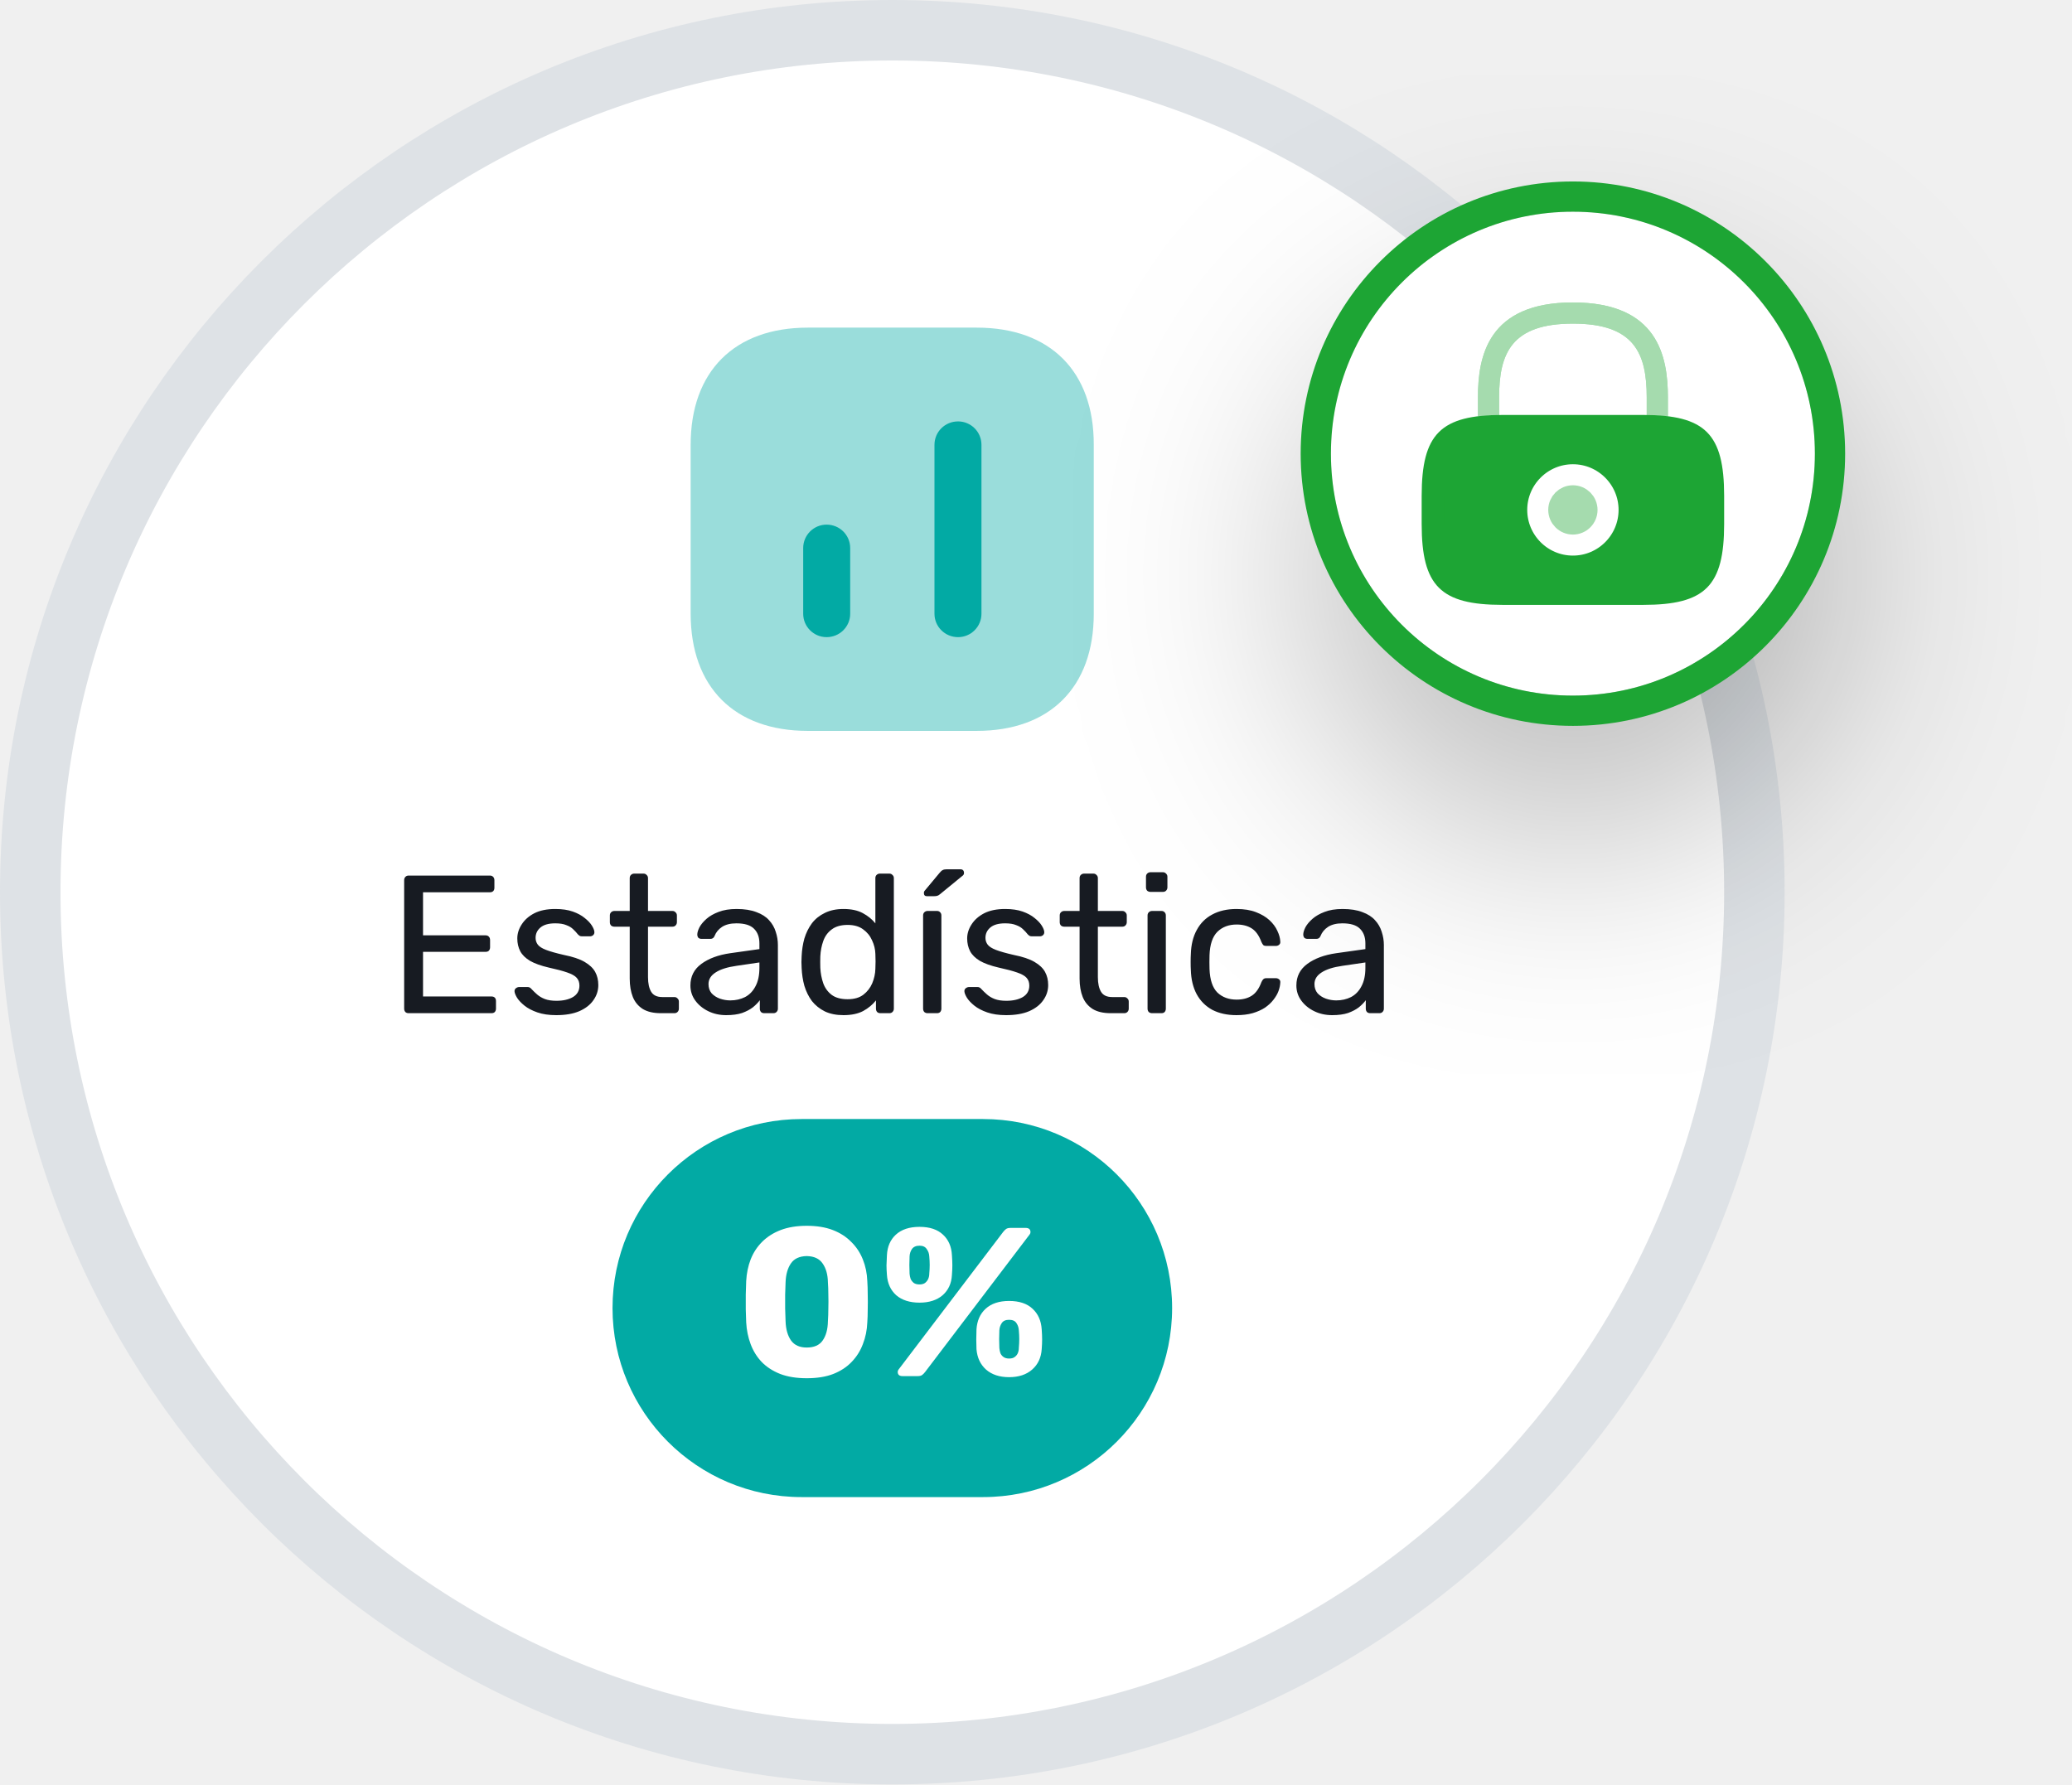
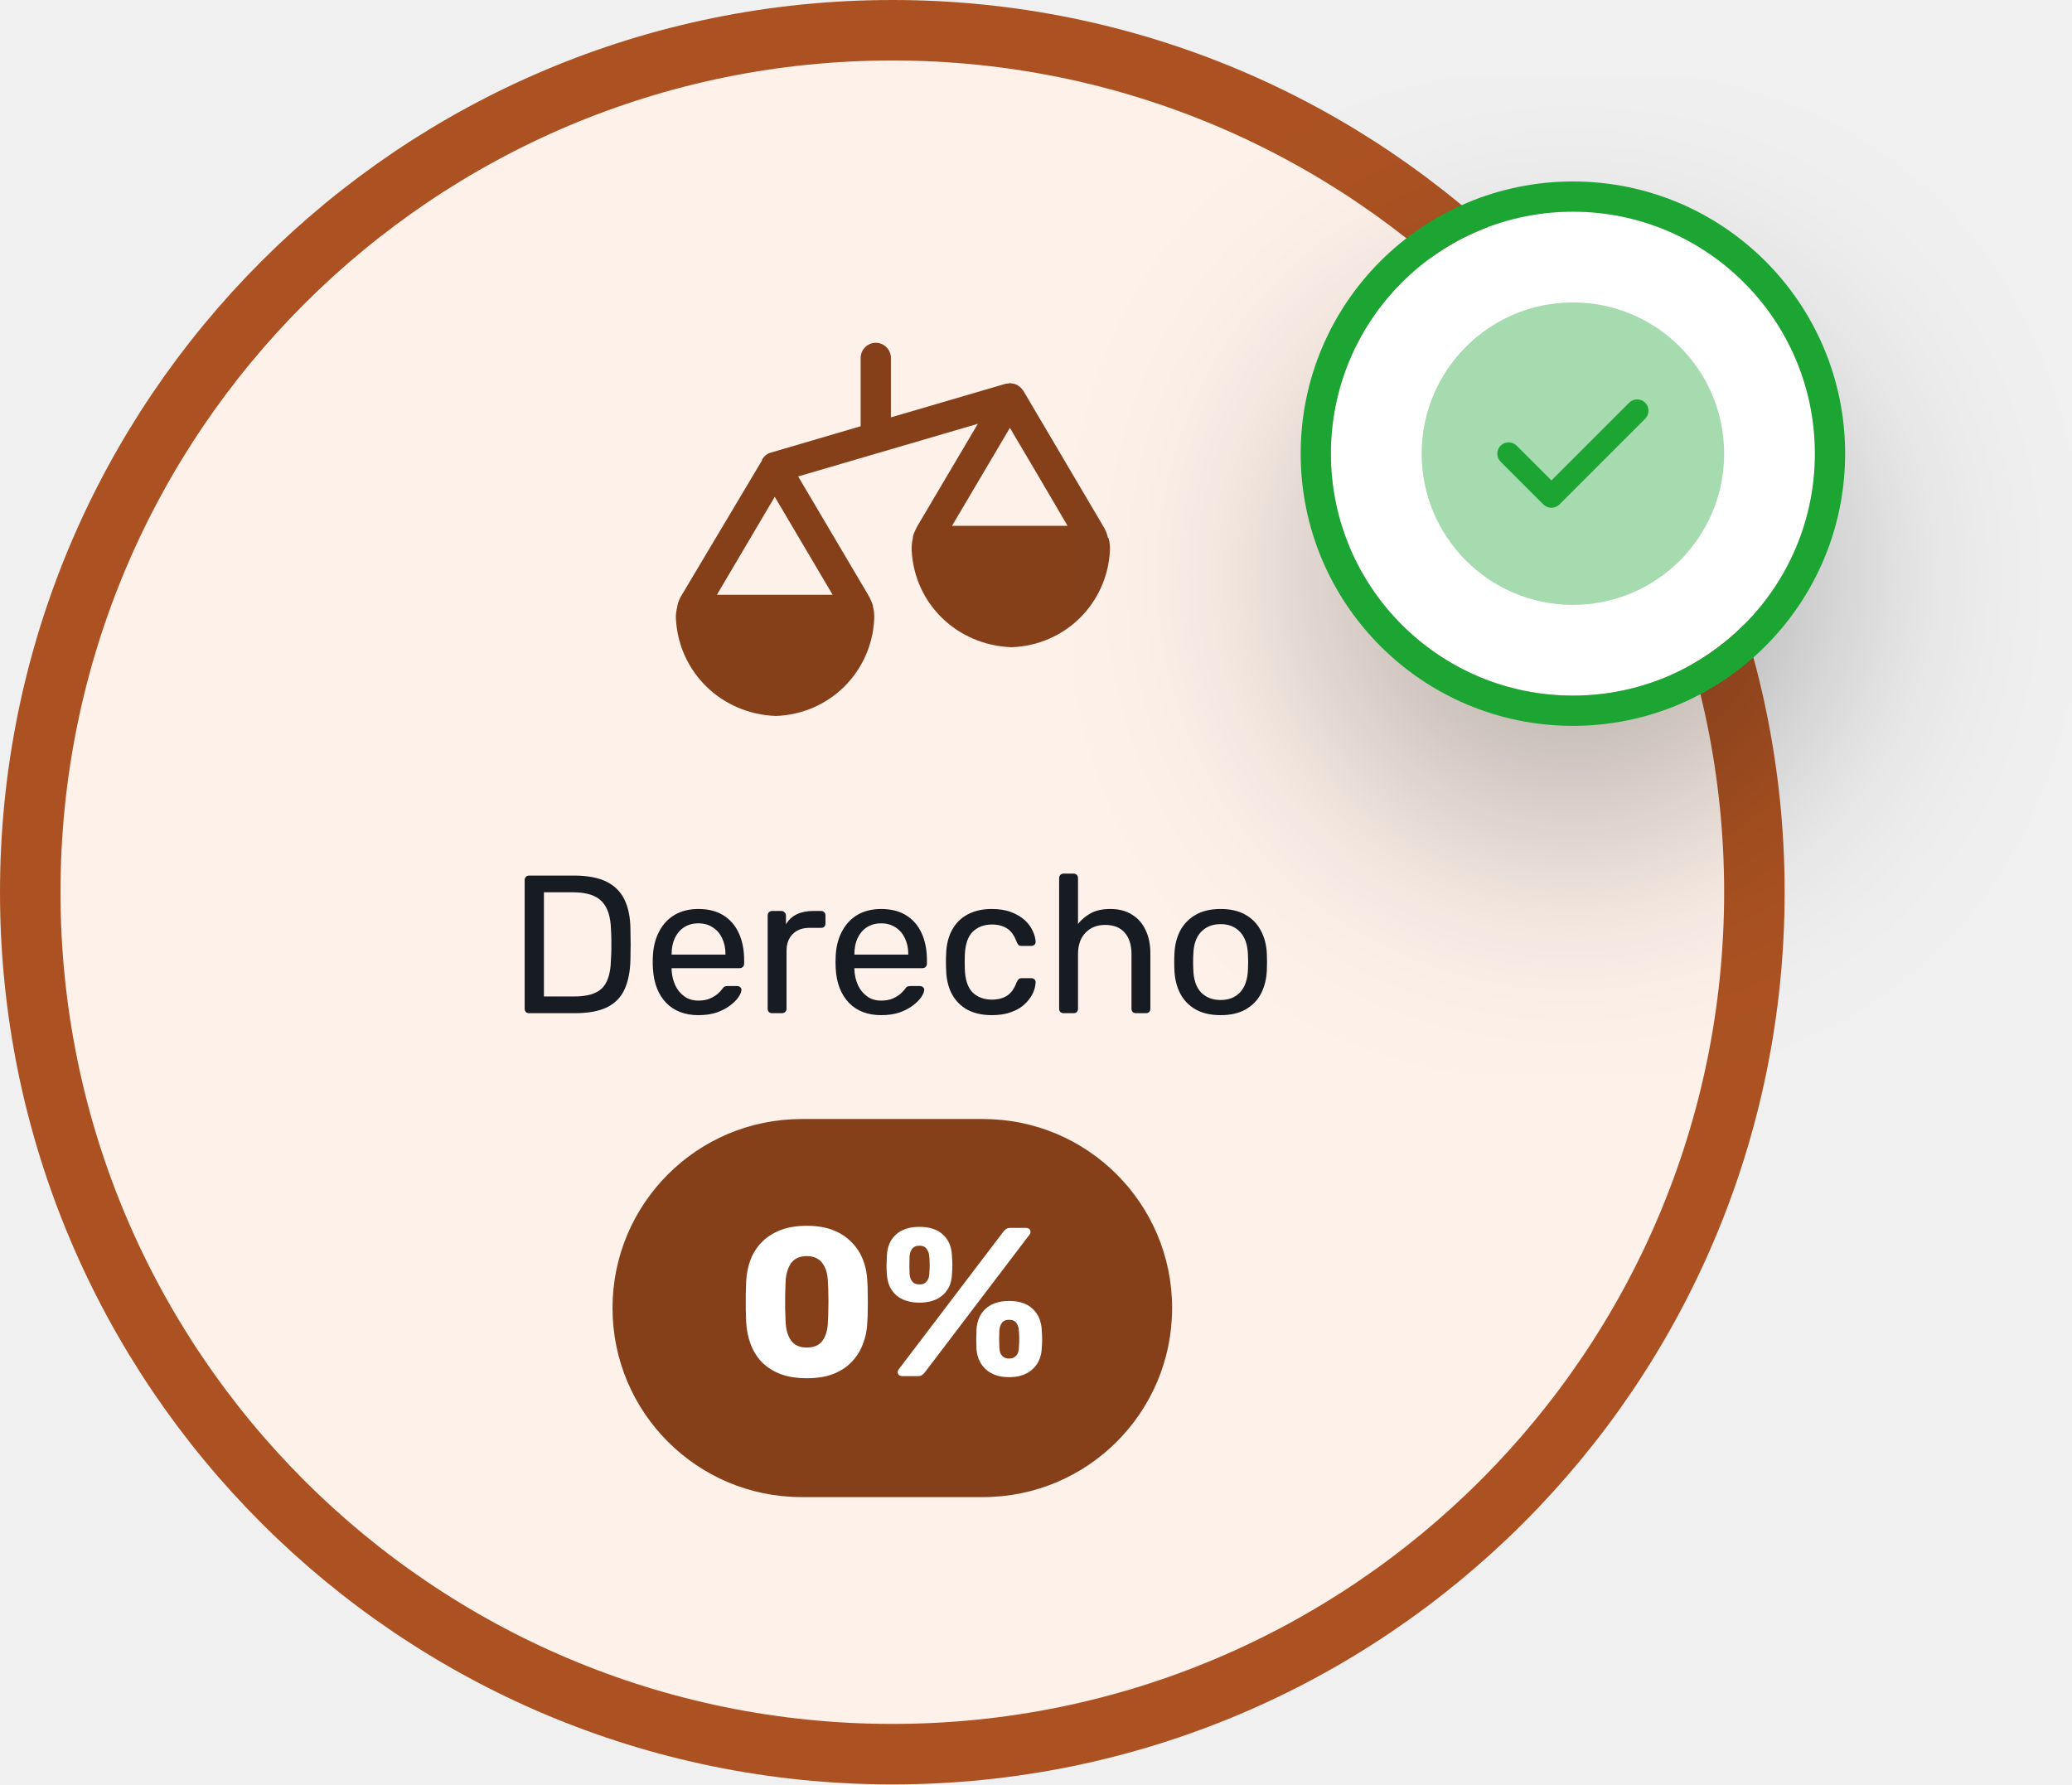
<svg xmlns="http://www.w3.org/2000/svg" width="137" height="118" viewBox="0 0 137 118" fill="none">
-   <rect x="2" y="2" width="114" height="114" rx="57" fill="white" />
-   <rect x="2" y="2" width="114" height="114" rx="57" stroke="#DEE2E6" stroke-width="4" />
-   <path opacity="0.4" d="M64.586 21.666H53.413C48.559 21.666 45.666 24.56 45.666 29.413V40.573C45.666 45.44 48.559 48.333 53.413 48.333H64.573C69.426 48.333 72.319 45.44 72.319 40.587V29.413C72.333 24.56 69.439 21.666 64.586 21.666Z" fill="#02AAA4" />
-   <path d="M64.894 29.413V40.587C64.894 41.44 64.2 42.133 63.347 42.133C62.48 42.133 61.787 41.44 61.787 40.587V29.413C61.787 28.56 62.48 27.867 63.347 27.867C64.2 27.867 64.894 28.56 64.894 29.413Z" fill="#02AAA4" />
-   <path d="M56.214 36.24V40.587C56.214 41.44 55.521 42.133 54.654 42.133C53.801 42.133 53.107 41.44 53.107 40.587V36.24C53.107 35.387 53.801 34.693 54.654 34.693C55.521 34.693 56.214 35.387 56.214 36.24Z" fill="#02AAA4" />
-   <path d="M27.022 67C26.927 67 26.853 66.974 26.801 66.922C26.749 66.861 26.723 66.788 26.723 66.701V58.212C26.723 58.117 26.749 58.043 26.801 57.991C26.853 57.93 26.927 57.9 27.022 57.9H32.391C32.487 57.9 32.56 57.93 32.612 57.991C32.664 58.043 32.69 58.117 32.69 58.212V58.706C32.69 58.801 32.664 58.875 32.612 58.927C32.56 58.979 32.487 59.005 32.391 59.005H27.971V61.852H32.105C32.201 61.852 32.274 61.882 32.326 61.943C32.378 61.995 32.404 62.069 32.404 62.164V62.645C32.404 62.732 32.378 62.805 32.326 62.866C32.274 62.918 32.201 62.944 32.105 62.944H27.971V65.895H32.495C32.591 65.895 32.664 65.921 32.716 65.973C32.768 66.025 32.794 66.099 32.794 66.194V66.701C32.794 66.788 32.768 66.861 32.716 66.922C32.664 66.974 32.591 67 32.495 67H27.022ZM36.778 67.13C36.293 67.13 35.877 67.069 35.53 66.948C35.183 66.827 34.902 66.679 34.685 66.506C34.468 66.333 34.304 66.159 34.191 65.986C34.087 65.813 34.031 65.674 34.022 65.57C34.013 65.475 34.044 65.401 34.113 65.349C34.182 65.297 34.252 65.271 34.321 65.271H34.893C34.945 65.271 34.984 65.28 35.01 65.297C35.045 65.306 35.088 65.34 35.14 65.401C35.253 65.522 35.378 65.644 35.517 65.765C35.656 65.886 35.825 65.986 36.024 66.064C36.232 66.142 36.488 66.181 36.791 66.181C37.233 66.181 37.597 66.099 37.883 65.934C38.169 65.761 38.312 65.509 38.312 65.18C38.312 64.963 38.251 64.79 38.13 64.66C38.017 64.53 37.809 64.413 37.506 64.309C37.211 64.205 36.804 64.097 36.284 63.984C35.764 63.863 35.352 63.715 35.049 63.542C34.746 63.36 34.529 63.148 34.399 62.905C34.269 62.654 34.204 62.372 34.204 62.06C34.204 61.739 34.299 61.432 34.49 61.137C34.681 60.834 34.958 60.587 35.322 60.396C35.695 60.205 36.158 60.11 36.713 60.11C37.164 60.11 37.549 60.166 37.87 60.279C38.191 60.392 38.455 60.535 38.663 60.708C38.871 60.873 39.027 61.037 39.131 61.202C39.235 61.367 39.291 61.505 39.3 61.618C39.309 61.705 39.283 61.778 39.222 61.839C39.161 61.891 39.092 61.917 39.014 61.917H38.468C38.407 61.917 38.355 61.904 38.312 61.878C38.277 61.852 38.243 61.822 38.208 61.787C38.121 61.674 38.017 61.562 37.896 61.449C37.783 61.336 37.632 61.245 37.441 61.176C37.259 61.098 37.016 61.059 36.713 61.059C36.28 61.059 35.955 61.15 35.738 61.332C35.521 61.514 35.413 61.744 35.413 62.021C35.413 62.186 35.461 62.333 35.556 62.463C35.651 62.593 35.833 62.71 36.102 62.814C36.371 62.918 36.769 63.031 37.298 63.152C37.87 63.265 38.321 63.416 38.65 63.607C38.979 63.798 39.213 64.019 39.352 64.27C39.491 64.521 39.56 64.812 39.56 65.141C39.56 65.505 39.452 65.839 39.235 66.142C39.027 66.445 38.715 66.688 38.299 66.87C37.892 67.043 37.385 67.13 36.778 67.13ZM43.691 67C43.206 67 42.812 66.909 42.508 66.727C42.205 66.536 41.984 66.272 41.845 65.934C41.707 65.587 41.637 65.18 41.637 64.712V61.28H40.623C40.537 61.28 40.463 61.254 40.402 61.202C40.35 61.141 40.324 61.068 40.324 60.981V60.539C40.324 60.452 40.35 60.383 40.402 60.331C40.463 60.27 40.537 60.24 40.623 60.24H41.637V58.069C41.637 57.982 41.663 57.913 41.715 57.861C41.776 57.8 41.85 57.77 41.936 57.77H42.547C42.634 57.77 42.703 57.8 42.755 57.861C42.816 57.913 42.846 57.982 42.846 58.069V60.24H44.458C44.545 60.24 44.614 60.27 44.666 60.331C44.727 60.383 44.757 60.452 44.757 60.539V60.981C44.757 61.068 44.727 61.141 44.666 61.202C44.614 61.254 44.545 61.28 44.458 61.28H42.846V64.621C42.846 65.028 42.916 65.349 43.054 65.583C43.193 65.817 43.44 65.934 43.795 65.934H44.588C44.675 65.934 44.744 65.964 44.796 66.025C44.857 66.077 44.887 66.146 44.887 66.233V66.701C44.887 66.788 44.857 66.861 44.796 66.922C44.744 66.974 44.675 67 44.588 67H43.691ZM48.016 67.13C47.582 67.13 47.188 67.043 46.833 66.87C46.477 66.697 46.191 66.463 45.974 66.168C45.758 65.873 45.65 65.54 45.65 65.167C45.65 64.569 45.892 64.092 46.377 63.737C46.863 63.382 47.495 63.148 48.276 63.035L50.212 62.762V62.385C50.212 61.969 50.091 61.644 49.849 61.41C49.614 61.176 49.229 61.059 48.691 61.059C48.301 61.059 47.985 61.137 47.742 61.293C47.508 61.449 47.344 61.648 47.248 61.891C47.197 62.021 47.105 62.086 46.975 62.086H46.391C46.295 62.086 46.221 62.06 46.169 62.008C46.126 61.947 46.105 61.878 46.105 61.8C46.105 61.67 46.152 61.51 46.248 61.319C46.352 61.128 46.508 60.942 46.715 60.76C46.923 60.578 47.188 60.426 47.508 60.305C47.838 60.175 48.236 60.11 48.705 60.11C49.224 60.11 49.662 60.179 50.017 60.318C50.373 60.448 50.65 60.626 50.849 60.851C51.057 61.076 51.205 61.332 51.291 61.618C51.387 61.904 51.434 62.194 51.434 62.489V66.701C51.434 66.788 51.404 66.861 51.343 66.922C51.291 66.974 51.222 67 51.136 67H50.538C50.442 67 50.368 66.974 50.316 66.922C50.264 66.861 50.239 66.788 50.239 66.701V66.142C50.126 66.298 49.974 66.454 49.783 66.61C49.593 66.757 49.355 66.883 49.069 66.987C48.782 67.082 48.431 67.13 48.016 67.13ZM48.288 66.155C48.644 66.155 48.969 66.081 49.264 65.934C49.558 65.778 49.788 65.54 49.953 65.219C50.126 64.898 50.212 64.495 50.212 64.01V63.646L48.705 63.867C48.089 63.954 47.626 64.101 47.313 64.309C47.002 64.508 46.846 64.764 46.846 65.076C46.846 65.319 46.915 65.522 47.053 65.687C47.201 65.843 47.383 65.96 47.599 66.038C47.825 66.116 48.054 66.155 48.288 66.155ZM55.773 67.13C55.297 67.13 54.885 67.048 54.538 66.883C54.192 66.71 53.906 66.48 53.68 66.194C53.464 65.899 53.299 65.566 53.186 65.193C53.082 64.82 53.022 64.426 53.004 64.01C52.996 63.871 52.991 63.741 52.991 63.62C52.991 63.499 52.996 63.369 53.004 63.23C53.022 62.823 53.082 62.433 53.186 62.06C53.299 61.687 53.464 61.354 53.68 61.059C53.906 60.764 54.192 60.535 54.538 60.37C54.885 60.197 55.297 60.11 55.773 60.11C56.285 60.11 56.709 60.201 57.047 60.383C57.385 60.565 57.663 60.79 57.879 61.059V58.069C57.879 57.982 57.905 57.913 57.957 57.861C58.018 57.8 58.092 57.77 58.178 57.77H58.802C58.889 57.77 58.958 57.8 59.01 57.861C59.071 57.913 59.101 57.982 59.101 58.069V66.701C59.101 66.788 59.071 66.861 59.01 66.922C58.958 66.974 58.889 67 58.802 67H58.217C58.122 67 58.048 66.974 57.996 66.922C57.944 66.861 57.918 66.788 57.918 66.701V66.155C57.702 66.432 57.42 66.666 57.073 66.857C56.727 67.039 56.293 67.13 55.773 67.13ZM56.046 66.077C56.48 66.077 56.826 65.977 57.086 65.778C57.346 65.579 57.541 65.327 57.671 65.024C57.801 64.712 57.871 64.396 57.879 64.075C57.888 63.936 57.892 63.772 57.892 63.581C57.892 63.382 57.888 63.213 57.879 63.074C57.871 62.771 57.797 62.472 57.658 62.177C57.528 61.882 57.329 61.64 57.06 61.449C56.8 61.258 56.462 61.163 56.046 61.163C55.604 61.163 55.253 61.263 54.993 61.462C54.733 61.653 54.547 61.908 54.434 62.229C54.322 62.541 54.257 62.879 54.239 63.243C54.231 63.494 54.231 63.746 54.239 63.997C54.257 64.361 54.322 64.703 54.434 65.024C54.547 65.336 54.733 65.592 54.993 65.791C55.253 65.982 55.604 66.077 56.046 66.077ZM61.334 67C61.247 67 61.173 66.974 61.113 66.922C61.061 66.861 61.035 66.788 61.035 66.701V60.539C61.035 60.452 61.061 60.383 61.113 60.331C61.173 60.27 61.247 60.24 61.334 60.24H61.958C62.044 60.24 62.114 60.27 62.166 60.331C62.218 60.383 62.244 60.452 62.244 60.539V66.701C62.244 66.788 62.218 66.861 62.166 66.922C62.114 66.974 62.044 67 61.958 67H61.334ZM61.295 59.265C61.156 59.265 61.087 59.196 61.087 59.057C61.087 58.988 61.108 58.931 61.152 58.888L62.127 57.718C62.205 57.623 62.274 57.562 62.335 57.536C62.395 57.501 62.486 57.484 62.608 57.484H63.492C63.656 57.484 63.739 57.566 63.739 57.731C63.739 57.792 63.717 57.844 63.674 57.887L62.166 59.122C62.096 59.183 62.031 59.222 61.971 59.239C61.91 59.256 61.832 59.265 61.737 59.265H61.295ZM66.523 67.13C66.038 67.13 65.622 67.069 65.275 66.948C64.928 66.827 64.647 66.679 64.43 66.506C64.213 66.333 64.049 66.159 63.936 65.986C63.832 65.813 63.776 65.674 63.767 65.57C63.758 65.475 63.789 65.401 63.858 65.349C63.928 65.297 63.997 65.271 64.066 65.271H64.638C64.69 65.271 64.729 65.28 64.755 65.297C64.79 65.306 64.833 65.34 64.885 65.401C64.998 65.522 65.124 65.644 65.262 65.765C65.401 65.886 65.57 65.986 65.769 66.064C65.977 66.142 66.233 66.181 66.536 66.181C66.978 66.181 67.342 66.099 67.628 65.934C67.914 65.761 68.057 65.509 68.057 65.18C68.057 64.963 67.996 64.79 67.875 64.66C67.763 64.53 67.555 64.413 67.251 64.309C66.957 64.205 66.549 64.097 66.029 63.984C65.509 63.863 65.097 63.715 64.794 63.542C64.491 63.36 64.274 63.148 64.144 62.905C64.014 62.654 63.949 62.372 63.949 62.06C63.949 61.739 64.044 61.432 64.235 61.137C64.426 60.834 64.703 60.587 65.067 60.396C65.44 60.205 65.903 60.11 66.458 60.11C66.909 60.11 67.294 60.166 67.615 60.279C67.936 60.392 68.2 60.535 68.408 60.708C68.616 60.873 68.772 61.037 68.876 61.202C68.98 61.367 69.037 61.505 69.045 61.618C69.054 61.705 69.028 61.778 68.967 61.839C68.906 61.891 68.837 61.917 68.759 61.917H68.213C68.153 61.917 68.1 61.904 68.057 61.878C68.022 61.852 67.988 61.822 67.953 61.787C67.867 61.674 67.763 61.562 67.641 61.449C67.528 61.336 67.377 61.245 67.186 61.176C67.004 61.098 66.761 61.059 66.458 61.059C66.025 61.059 65.7 61.15 65.483 61.332C65.266 61.514 65.158 61.744 65.158 62.021C65.158 62.186 65.206 62.333 65.301 62.463C65.397 62.593 65.579 62.71 65.847 62.814C66.116 62.918 66.514 63.031 67.043 63.152C67.615 63.265 68.066 63.416 68.395 63.607C68.725 63.798 68.959 64.019 69.097 64.27C69.236 64.521 69.305 64.812 69.305 65.141C69.305 65.505 69.197 65.839 68.98 66.142C68.772 66.445 68.46 66.688 68.044 66.87C67.637 67.043 67.13 67.13 66.523 67.13ZM73.436 67C72.951 67 72.557 66.909 72.253 66.727C71.95 66.536 71.729 66.272 71.59 65.934C71.452 65.587 71.382 65.18 71.382 64.712V61.28H70.368C70.282 61.28 70.208 61.254 70.147 61.202C70.095 61.141 70.069 61.068 70.069 60.981V60.539C70.069 60.452 70.095 60.383 70.147 60.331C70.208 60.27 70.282 60.24 70.368 60.24H71.382V58.069C71.382 57.982 71.408 57.913 71.46 57.861C71.521 57.8 71.595 57.77 71.681 57.77H72.292C72.379 57.77 72.448 57.8 72.5 57.861C72.561 57.913 72.591 57.982 72.591 58.069V60.24H74.203C74.29 60.24 74.359 60.27 74.411 60.331C74.472 60.383 74.502 60.452 74.502 60.539V60.981C74.502 61.068 74.472 61.141 74.411 61.202C74.359 61.254 74.29 61.28 74.203 61.28H72.591V64.621C72.591 65.028 72.661 65.349 72.799 65.583C72.938 65.817 73.185 65.934 73.54 65.934H74.333C74.42 65.934 74.489 65.964 74.541 66.025C74.602 66.077 74.632 66.146 74.632 66.233V66.701C74.632 66.788 74.602 66.861 74.541 66.922C74.489 66.974 74.42 67 74.333 67H73.436ZM76.175 67C76.088 67 76.014 66.974 75.954 66.922C75.902 66.861 75.876 66.788 75.876 66.701V60.539C75.876 60.452 75.902 60.383 75.954 60.331C76.014 60.27 76.088 60.24 76.175 60.24H76.799C76.885 60.24 76.955 60.27 77.007 60.331C77.059 60.383 77.085 60.452 77.085 60.539V66.701C77.085 66.788 77.059 66.861 77.007 66.922C76.955 66.974 76.885 67 76.799 67H76.175ZM76.071 58.979C75.984 58.979 75.91 58.953 75.85 58.901C75.798 58.84 75.772 58.767 75.772 58.68V57.978C75.772 57.891 75.798 57.822 75.85 57.77C75.91 57.709 75.984 57.679 76.071 57.679H76.89C76.976 57.679 77.046 57.709 77.098 57.77C77.158 57.822 77.189 57.891 77.189 57.978V58.68C77.189 58.767 77.158 58.84 77.098 58.901C77.046 58.953 76.976 58.979 76.89 58.979H76.071ZM81.754 67.13C81.139 67.13 80.606 67.013 80.155 66.779C79.713 66.536 79.371 66.194 79.128 65.752C78.885 65.301 78.755 64.764 78.738 64.14C78.729 64.01 78.725 63.837 78.725 63.62C78.725 63.403 78.729 63.23 78.738 63.1C78.755 62.476 78.885 61.943 79.128 61.501C79.371 61.05 79.713 60.708 80.155 60.474C80.606 60.231 81.139 60.11 81.754 60.11C82.257 60.11 82.686 60.179 83.041 60.318C83.405 60.457 83.704 60.634 83.938 60.851C84.172 61.068 84.345 61.302 84.458 61.553C84.579 61.804 84.644 62.043 84.653 62.268C84.662 62.355 84.636 62.424 84.575 62.476C84.514 62.528 84.441 62.554 84.354 62.554H83.73C83.643 62.554 83.578 62.537 83.535 62.502C83.492 62.459 83.448 62.389 83.405 62.294C83.249 61.869 83.037 61.57 82.768 61.397C82.499 61.224 82.166 61.137 81.767 61.137C81.247 61.137 80.822 61.297 80.493 61.618C80.172 61.939 79.999 62.454 79.973 63.165C79.964 63.477 79.964 63.78 79.973 64.075C79.999 64.794 80.172 65.314 80.493 65.635C80.822 65.947 81.247 66.103 81.767 66.103C82.166 66.103 82.499 66.016 82.768 65.843C83.037 65.67 83.249 65.371 83.405 64.946C83.448 64.851 83.492 64.786 83.535 64.751C83.578 64.708 83.643 64.686 83.73 64.686H84.354C84.441 64.686 84.514 64.712 84.575 64.764C84.636 64.816 84.662 64.885 84.653 64.972C84.644 65.154 84.605 65.34 84.536 65.531C84.467 65.722 84.354 65.917 84.198 66.116C84.051 66.307 83.864 66.48 83.639 66.636C83.414 66.783 83.141 66.905 82.82 67C82.508 67.087 82.153 67.13 81.754 67.13ZM88.082 67.13C87.648 67.13 87.254 67.043 86.899 66.87C86.543 66.697 86.257 66.463 86.041 66.168C85.824 65.873 85.716 65.54 85.716 65.167C85.716 64.569 85.959 64.092 86.444 63.737C86.929 63.382 87.562 63.148 88.342 63.035L90.279 62.762V62.385C90.279 61.969 90.157 61.644 89.915 61.41C89.681 61.176 89.295 61.059 88.758 61.059C88.368 61.059 88.052 61.137 87.809 61.293C87.575 61.449 87.41 61.648 87.315 61.891C87.263 62.021 87.172 62.086 87.042 62.086H86.457C86.362 62.086 86.288 62.06 86.236 62.008C86.192 61.947 86.171 61.878 86.171 61.8C86.171 61.67 86.219 61.51 86.314 61.319C86.418 61.128 86.574 60.942 86.782 60.76C86.99 60.578 87.254 60.426 87.575 60.305C87.904 60.175 88.303 60.11 88.771 60.11C89.291 60.11 89.728 60.179 90.084 60.318C90.439 60.448 90.716 60.626 90.916 60.851C91.124 61.076 91.271 61.332 91.358 61.618C91.453 61.904 91.501 62.194 91.501 62.489V66.701C91.501 66.788 91.471 66.861 91.41 66.922C91.358 66.974 91.288 67 91.202 67H90.604C90.508 67 90.435 66.974 90.383 66.922C90.331 66.861 90.305 66.788 90.305 66.701V66.142C90.192 66.298 90.04 66.454 89.85 66.61C89.659 66.757 89.421 66.883 89.135 66.987C88.849 67.082 88.498 67.13 88.082 67.13ZM88.355 66.155C88.71 66.155 89.035 66.081 89.33 65.934C89.624 65.778 89.854 65.54 90.019 65.219C90.192 64.898 90.279 64.495 90.279 64.01V63.646L88.771 63.867C88.156 63.954 87.692 64.101 87.38 64.309C87.068 64.508 86.912 64.764 86.912 65.076C86.912 65.319 86.981 65.522 87.12 65.687C87.267 65.843 87.449 65.96 87.666 66.038C87.891 66.116 88.121 66.155 88.355 66.155Z" fill="#171B22" />
-   <rect x="40.5" y="74" width="37" height="25" rx="12.5" fill="#02AAA4" />
+   <rect x="2" y="2" width="114" height="114" rx="57" fill="#FEF1EA" />
+   <rect x="2" y="2" width="114" height="114" rx="57" stroke="#AC5222" stroke-width="4" />
+   <g clip-path="url(#clip0_16167_41110)">
+     <mask id="mask0_16167_41110" style="mask-type:luminance" maskUnits="userSpaceOnUse" x="43" y="19" width="32" height="32">
+       <path d="M75 19H43V51H75V19Z" fill="white" />
+     </mask>
+     <g mask="url(#mask0_16167_41110)">
+       <path d="M72.281 35.773H72.268" stroke="#85401A" stroke-width="1.5" stroke-linecap="round" stroke-linejoin="round" />
+       <path d="M45.734 40.333H45.721" stroke="#85401A" stroke-width="1.5" stroke-linecap="round" stroke-linejoin="round" />
+       <path d="M73.24 35.533V35.493C73.174 35.227 73.067 34.986 72.947 34.8C71.827 32.893 67.654 25.826 67.654 25.826C67.654 25.813 67.627 25.8 67.614 25.787C67.534 25.666 67.44 25.573 67.32 25.506C67.307 25.506 67.294 25.48 67.28 25.466C67.147 25.4 67 25.36 66.84 25.346C66.827 25.346 66.8 25.333 66.787 25.333C66.747 25.333 66.72 25.36 66.68 25.36C66.627 25.36 66.56 25.36 66.507 25.373L58.907 27.6V23.666C58.907 23.12 58.454 22.666 57.907 22.666C57.36 22.666 56.907 23.12 56.907 23.666V28.186L50.96 29.933C50.707 30 50.52 30.173 50.387 30.387V30.44L45.094 39.32C44.92 39.587 44.827 39.853 44.787 40.053V40.08V40.106C44.707 40.4 44.667 40.693 44.694 40.96C44.894 44.467 47.707 47.213 51.294 47.346C54.814 47.227 57.614 44.48 57.8 40.973C57.814 40.68 57.8 40.386 57.72 40.12V40.093V40.053C57.654 39.84 57.56 39.613 57.414 39.36L52.774 31.506L64.654 28.026L60.627 34.84C60.534 35.026 60.427 35.24 60.36 35.493C60.36 35.493 60.36 35.507 60.36 35.52V35.573C60.36 35.573 60.36 35.573 60.36 35.587C60.294 35.853 60.267 36.133 60.28 36.413C60.467 39.933 63.28 42.666 66.88 42.8C70.4 42.68 73.2 39.933 73.387 36.426C73.4 36.147 73.374 35.867 73.294 35.573L73.24 35.533ZM47.4 39.333L51.227 32.853L55.054 39.333H47.4ZM66.774 28.293C67.814 30.04 69.534 32.973 70.587 34.773H62.947L66.774 28.293Z" fill="#85401A" />
+     </g>
+   </g>
+   <path d="M34.989 67C34.893 67 34.82 66.974 34.768 66.922C34.716 66.861 34.69 66.788 34.69 66.701V58.212C34.69 58.117 34.716 58.043 34.768 57.991C34.82 57.93 34.893 57.9 34.989 57.9H37.94C38.832 57.9 39.552 58.034 40.098 58.303C40.644 58.572 41.042 58.97 41.294 59.499C41.545 60.019 41.675 60.66 41.684 61.423C41.692 61.813 41.697 62.155 41.697 62.45C41.697 62.745 41.692 63.083 41.684 63.464C41.666 64.261 41.532 64.924 41.281 65.453C41.038 65.973 40.648 66.363 40.111 66.623C39.582 66.874 38.88 67 38.005 67H34.989ZM35.964 65.895H37.94C38.538 65.895 39.014 65.813 39.37 65.648C39.725 65.483 39.981 65.219 40.137 64.855C40.301 64.491 40.388 64.01 40.397 63.412C40.414 63.152 40.423 62.927 40.423 62.736C40.423 62.537 40.423 62.342 40.423 62.151C40.423 61.952 40.414 61.726 40.397 61.475C40.379 60.634 40.18 60.015 39.799 59.616C39.417 59.209 38.776 59.005 37.875 59.005H35.964V65.895ZM46.175 67.13C45.282 67.13 44.571 66.857 44.042 66.311C43.514 65.756 43.224 65.002 43.172 64.049C43.163 63.936 43.158 63.793 43.158 63.62C43.158 63.438 43.163 63.291 43.172 63.178C43.206 62.563 43.349 62.025 43.6 61.566C43.852 61.098 44.194 60.738 44.627 60.487C45.069 60.236 45.585 60.11 46.175 60.11C46.833 60.11 47.383 60.249 47.825 60.526C48.276 60.803 48.618 61.198 48.852 61.709C49.087 62.22 49.203 62.818 49.203 63.503V63.724C49.203 63.819 49.173 63.893 49.112 63.945C49.06 63.997 48.991 64.023 48.904 64.023H44.407C44.407 64.032 44.407 64.049 44.407 64.075C44.407 64.101 44.407 64.123 44.407 64.14C44.424 64.495 44.502 64.829 44.641 65.141C44.779 65.444 44.978 65.691 45.239 65.882C45.498 66.073 45.81 66.168 46.175 66.168C46.486 66.168 46.746 66.12 46.955 66.025C47.163 65.93 47.331 65.826 47.462 65.713C47.592 65.592 47.678 65.501 47.721 65.44C47.8 65.327 47.86 65.262 47.904 65.245C47.947 65.219 48.016 65.206 48.111 65.206H48.736C48.822 65.206 48.892 65.232 48.944 65.284C49.004 65.327 49.03 65.392 49.022 65.479C49.013 65.609 48.944 65.769 48.813 65.96C48.684 66.142 48.497 66.324 48.255 66.506C48.012 66.688 47.717 66.84 47.37 66.961C47.024 67.074 46.625 67.13 46.175 67.13ZM44.407 63.126H47.968V63.087C47.968 62.697 47.895 62.35 47.748 62.047C47.609 61.744 47.405 61.505 47.136 61.332C46.868 61.15 46.547 61.059 46.175 61.059C45.802 61.059 45.481 61.15 45.212 61.332C44.953 61.505 44.753 61.744 44.614 62.047C44.476 62.35 44.407 62.697 44.407 63.087V63.126ZM51.057 67C50.97 67 50.897 66.974 50.836 66.922C50.784 66.861 50.758 66.788 50.758 66.701V60.552C50.758 60.465 50.784 60.392 50.836 60.331C50.897 60.27 50.97 60.24 51.057 60.24H51.655C51.742 60.24 51.815 60.27 51.876 60.331C51.937 60.392 51.967 60.465 51.967 60.552V61.124C52.14 60.829 52.379 60.608 52.682 60.461C52.985 60.314 53.349 60.24 53.774 60.24H54.294C54.381 60.24 54.45 60.27 54.502 60.331C54.554 60.383 54.58 60.452 54.58 60.539V61.072C54.58 61.159 54.554 61.228 54.502 61.28C54.45 61.332 54.381 61.358 54.294 61.358H53.514C53.046 61.358 52.678 61.497 52.409 61.774C52.14 62.043 52.006 62.411 52.006 62.879V66.701C52.006 66.788 51.976 66.861 51.915 66.922C51.854 66.974 51.781 67 51.694 67H51.057ZM58.26 67.13C57.368 67.13 56.657 66.857 56.128 66.311C55.6 65.756 55.309 65.002 55.257 64.049C55.249 63.936 55.244 63.793 55.244 63.62C55.244 63.438 55.249 63.291 55.257 63.178C55.292 62.563 55.435 62.025 55.686 61.566C55.938 61.098 56.28 60.738 56.713 60.487C57.155 60.236 57.671 60.11 58.26 60.11C58.919 60.11 59.469 60.249 59.911 60.526C60.362 60.803 60.704 61.198 60.938 61.709C61.172 62.22 61.289 62.818 61.289 63.503V63.724C61.289 63.819 61.259 63.893 61.198 63.945C61.146 63.997 61.077 64.023 60.99 64.023H56.492C56.492 64.032 56.492 64.049 56.492 64.075C56.492 64.101 56.492 64.123 56.492 64.14C56.51 64.495 56.588 64.829 56.726 65.141C56.865 65.444 57.064 65.691 57.324 65.882C57.584 66.073 57.896 66.168 58.26 66.168C58.572 66.168 58.832 66.12 59.04 66.025C59.248 65.93 59.417 65.826 59.547 65.713C59.677 65.592 59.764 65.501 59.807 65.44C59.885 65.327 59.946 65.262 59.989 65.245C60.033 65.219 60.102 65.206 60.197 65.206H60.821C60.908 65.206 60.977 65.232 61.029 65.284C61.09 65.327 61.116 65.392 61.107 65.479C61.099 65.609 61.029 65.769 60.899 65.96C60.769 66.142 60.583 66.324 60.34 66.506C60.098 66.688 59.803 66.84 59.456 66.961C59.11 67.074 58.711 67.13 58.26 67.13ZM56.492 63.126H60.054V63.087C60.054 62.697 59.981 62.35 59.833 62.047C59.695 61.744 59.491 61.505 59.222 61.332C58.954 61.15 58.633 61.059 58.26 61.059C57.888 61.059 57.567 61.15 57.298 61.332C57.038 61.505 56.839 61.744 56.7 62.047C56.562 62.35 56.492 62.697 56.492 63.087V63.126ZM65.574 67.13C64.959 67.13 64.425 67.013 63.975 66.779C63.533 66.536 63.191 66.194 62.948 65.752C62.705 65.301 62.575 64.764 62.558 64.14C62.549 64.01 62.545 63.837 62.545 63.62C62.545 63.403 62.549 63.23 62.558 63.1C62.575 62.476 62.705 61.943 62.948 61.501C63.191 61.05 63.533 60.708 63.975 60.474C64.425 60.231 64.959 60.11 65.574 60.11C66.076 60.11 66.505 60.179 66.861 60.318C67.225 60.457 67.524 60.634 67.758 60.851C67.992 61.068 68.165 61.302 68.278 61.553C68.399 61.804 68.464 62.043 68.473 62.268C68.481 62.355 68.456 62.424 68.395 62.476C68.334 62.528 68.26 62.554 68.174 62.554H67.55C67.463 62.554 67.398 62.537 67.355 62.502C67.311 62.459 67.268 62.389 67.225 62.294C67.069 61.869 66.856 61.57 66.588 61.397C66.319 61.224 65.986 61.137 65.587 61.137C65.067 61.137 64.642 61.297 64.313 61.618C63.992 61.939 63.819 62.454 63.793 63.165C63.784 63.477 63.784 63.78 63.793 64.075C63.819 64.794 63.992 65.314 64.313 65.635C64.642 65.947 65.067 66.103 65.587 66.103C65.986 66.103 66.319 66.016 66.588 65.843C66.856 65.67 67.069 65.371 67.225 64.946C67.268 64.851 67.311 64.786 67.355 64.751C67.398 64.708 67.463 64.686 67.55 64.686H68.174C68.26 64.686 68.334 64.712 68.395 64.764C68.456 64.816 68.481 64.885 68.473 64.972C68.464 65.154 68.425 65.34 68.356 65.531C68.287 65.722 68.174 65.917 68.018 66.116C67.871 66.307 67.684 66.48 67.459 66.636C67.234 66.783 66.96 66.905 66.64 67C66.328 67.087 65.972 67.13 65.574 67.13ZM70.329 67C70.242 67 70.168 66.974 70.108 66.922C70.056 66.861 70.03 66.788 70.03 66.701V58.069C70.03 57.982 70.056 57.913 70.108 57.861C70.168 57.8 70.242 57.77 70.329 57.77H70.979C71.074 57.77 71.148 57.8 71.2 57.861C71.252 57.913 71.278 57.982 71.278 58.069V61.098C71.512 60.803 71.798 60.565 72.136 60.383C72.474 60.201 72.903 60.11 73.423 60.11C73.986 60.11 74.463 60.236 74.853 60.487C75.251 60.73 75.55 61.072 75.75 61.514C75.958 61.947 76.062 62.454 76.062 63.035V66.701C76.062 66.788 76.036 66.861 75.984 66.922C75.932 66.974 75.858 67 75.763 67H75.113C75.026 67 74.952 66.974 74.892 66.922C74.84 66.861 74.814 66.788 74.814 66.701V63.1C74.814 62.493 74.666 62.021 74.372 61.683C74.077 61.336 73.644 61.163 73.072 61.163C72.534 61.163 72.101 61.336 71.772 61.683C71.442 62.021 71.278 62.493 71.278 63.1V66.701C71.278 66.788 71.252 66.861 71.2 66.922C71.148 66.974 71.074 67 70.979 67H70.329ZM80.708 67.13C80.049 67.13 79.499 67.004 79.057 66.753C78.615 66.502 78.277 66.155 78.043 65.713C77.809 65.262 77.679 64.751 77.653 64.179C77.644 64.032 77.64 63.845 77.64 63.62C77.64 63.386 77.644 63.2 77.653 63.061C77.679 62.48 77.809 61.969 78.043 61.527C78.285 61.085 78.628 60.738 79.07 60.487C79.512 60.236 80.058 60.11 80.708 60.11C81.358 60.11 81.904 60.236 82.346 60.487C82.788 60.738 83.126 61.085 83.36 61.527C83.602 61.969 83.737 62.48 83.763 63.061C83.771 63.2 83.776 63.386 83.776 63.62C83.776 63.845 83.771 64.032 83.763 64.179C83.737 64.751 83.607 65.262 83.373 65.713C83.139 66.155 82.801 66.502 82.359 66.753C81.917 67.004 81.366 67.13 80.708 67.13ZM80.708 66.129C81.245 66.129 81.674 65.96 81.995 65.622C82.315 65.275 82.489 64.773 82.515 64.114C82.523 63.984 82.528 63.819 82.528 63.62C82.528 63.421 82.523 63.256 82.515 63.126C82.489 62.467 82.315 61.969 81.995 61.631C81.674 61.284 81.245 61.111 80.708 61.111C80.17 61.111 79.737 61.284 79.408 61.631C79.087 61.969 78.918 62.467 78.901 63.126C78.892 63.256 78.888 63.421 78.888 63.62C78.888 63.819 78.892 63.984 78.901 64.114C78.918 64.773 79.087 65.275 79.408 65.622C79.737 65.96 80.17 66.129 80.708 66.129Z" fill="#171B22" />
+   <rect x="40.5" y="74" width="37" height="25" rx="12.5" fill="#85401A" />
  <path d="M53.342 91.14C52.67 91.14 52.086 91.047 51.592 90.86C51.097 90.664 50.686 90.398 50.36 90.062C50.042 89.726 49.8 89.334 49.632 88.886C49.464 88.438 49.366 87.957 49.338 87.444C49.328 87.192 49.319 86.907 49.31 86.59C49.31 86.263 49.31 85.937 49.31 85.61C49.319 85.274 49.328 84.975 49.338 84.714C49.366 84.201 49.464 83.725 49.632 83.286C49.809 82.838 50.061 82.451 50.388 82.124C50.724 81.788 51.134 81.527 51.62 81.34C52.114 81.153 52.688 81.06 53.342 81.06C54.004 81.06 54.578 81.153 55.064 81.34C55.549 81.527 55.955 81.788 56.282 82.124C56.618 82.451 56.874 82.838 57.052 83.286C57.229 83.725 57.327 84.201 57.346 84.714C57.364 84.975 57.374 85.274 57.374 85.61C57.383 85.937 57.383 86.263 57.374 86.59C57.374 86.907 57.364 87.192 57.346 87.444C57.327 87.957 57.229 88.438 57.052 88.886C56.884 89.334 56.636 89.726 56.31 90.062C55.992 90.398 55.586 90.664 55.092 90.86C54.606 91.047 54.023 91.14 53.342 91.14ZM53.342 89.11C53.827 89.11 54.177 88.956 54.392 88.648C54.616 88.331 54.732 87.906 54.742 87.374C54.76 87.103 54.77 86.819 54.77 86.52C54.779 86.221 54.779 85.923 54.77 85.624C54.77 85.325 54.76 85.05 54.742 84.798C54.732 84.285 54.616 83.869 54.392 83.552C54.177 83.235 53.827 83.071 53.342 83.062C52.856 83.071 52.506 83.235 52.292 83.552C52.077 83.869 51.96 84.285 51.942 84.798C51.932 85.05 51.923 85.325 51.914 85.624C51.914 85.923 51.914 86.221 51.914 86.52C51.923 86.819 51.932 87.103 51.942 87.374C51.96 87.906 52.082 88.331 52.306 88.648C52.53 88.956 52.875 89.11 53.342 89.11ZM59.679 91C59.465 91 59.357 90.907 59.357 90.72C59.357 90.664 59.376 90.613 59.413 90.566L66.329 81.466C66.395 81.382 66.46 81.317 66.525 81.27C66.591 81.223 66.689 81.2 66.819 81.2H67.813C68.028 81.2 68.135 81.293 68.135 81.48C68.135 81.536 68.117 81.587 68.079 81.634L61.163 90.734C61.098 90.818 61.033 90.883 60.967 90.93C60.902 90.977 60.804 91 60.673 91H59.679ZM66.721 91.07C66.087 91.07 65.578 90.902 65.195 90.566C64.822 90.23 64.612 89.782 64.565 89.222C64.556 88.979 64.551 88.765 64.551 88.578C64.551 88.391 64.556 88.167 64.565 87.906C64.603 87.337 64.803 86.884 65.167 86.548C65.541 86.203 66.059 86.03 66.721 86.03C67.393 86.03 67.911 86.203 68.275 86.548C68.639 86.884 68.84 87.337 68.877 87.906C68.896 88.167 68.905 88.391 68.905 88.578C68.905 88.765 68.896 88.979 68.877 89.222C68.84 89.782 68.63 90.23 68.247 90.566C67.865 90.902 67.356 91.07 66.721 91.07ZM66.721 89.838C66.88 89.838 67.001 89.805 67.085 89.74C67.179 89.675 67.249 89.591 67.295 89.488C67.342 89.376 67.365 89.259 67.365 89.138C67.384 88.923 67.393 88.727 67.393 88.55C67.393 88.373 67.384 88.181 67.365 87.976C67.356 87.799 67.305 87.64 67.211 87.5C67.118 87.351 66.955 87.276 66.721 87.276C66.488 87.276 66.325 87.351 66.231 87.5C66.138 87.64 66.087 87.799 66.077 87.976C66.068 88.181 66.063 88.373 66.063 88.55C66.063 88.727 66.068 88.923 66.077 89.138C66.087 89.259 66.11 89.376 66.147 89.488C66.194 89.591 66.264 89.675 66.357 89.74C66.451 89.805 66.572 89.838 66.721 89.838ZM60.799 86.142C60.155 86.142 59.642 85.979 59.259 85.652C58.886 85.316 58.681 84.868 58.643 84.308C58.625 84.065 58.615 83.855 58.615 83.678C58.625 83.491 58.634 83.267 58.643 83.006C58.671 82.437 58.867 81.984 59.231 81.648C59.605 81.303 60.127 81.13 60.799 81.13C61.471 81.13 61.989 81.303 62.353 81.648C62.717 81.984 62.913 82.437 62.941 83.006C62.96 83.267 62.969 83.491 62.969 83.678C62.969 83.855 62.96 84.065 62.941 84.308C62.913 84.868 62.708 85.316 62.325 85.652C61.943 85.979 61.434 86.142 60.799 86.142ZM60.799 84.938C60.949 84.938 61.07 84.905 61.163 84.84C61.257 84.765 61.327 84.677 61.373 84.574C61.42 84.462 61.443 84.35 61.443 84.238C61.462 84.023 61.471 83.827 61.471 83.65C61.471 83.473 61.462 83.281 61.443 83.076C61.434 82.899 61.378 82.74 61.275 82.6C61.182 82.451 61.023 82.376 60.799 82.376C60.566 82.376 60.398 82.451 60.295 82.6C60.202 82.74 60.151 82.899 60.141 83.076C60.132 83.281 60.127 83.473 60.127 83.65C60.127 83.827 60.132 84.023 60.141 84.238C60.151 84.35 60.174 84.462 60.211 84.574C60.258 84.677 60.328 84.765 60.421 84.84C60.515 84.905 60.641 84.938 60.799 84.938Z" fill="white" />
-   <g filter="url(#filter0_d_15958_19604)">
+   <g filter="url(#filter0_d_16167_41110)">
    <rect x="88" y="14" width="32" height="32" rx="16" fill="white" />
    <rect x="87" y="13" width="34" height="34" rx="17" stroke="#1DA534" stroke-width="2" />
-     <path opacity="0.4" d="M103.999 32.84C104.485 32.84 104.879 33.234 104.879 33.72C104.879 34.206 104.485 34.6 103.999 34.6C103.513 34.599 103.119 34.206 103.119 33.72C103.119 33.234 103.513 32.84 103.999 32.84Z" fill="#1DA534" stroke="#1DA534" stroke-width="1.5" />
-     <path d="M99.35 28.19H108.65C110.674 28.19 111.735 28.511 112.332 29.108C112.929 29.705 113.25 30.766 113.25 32.79V34.65C113.25 36.673 112.929 37.736 112.332 38.333C111.735 38.929 110.673 39.249 108.65 39.249H99.35C97.327 39.249 96.265 38.929 95.668 38.333C95.071 37.736 94.75 36.673 94.75 34.65V32.79C94.75 30.766 95.071 29.705 95.668 29.108C96.265 28.511 97.326 28.19 99.35 28.19ZM104 29.95C101.914 29.95 100.23 31.648 100.23 33.72C100.231 35.793 101.914 37.49 104 37.49C106.086 37.49 107.769 35.793 107.77 33.72C107.77 31.648 106.086 29.95 104 29.95Z" fill="#1DA534" stroke="#1DA534" stroke-width="1.5" />
-     <g opacity="0.4">
-       <mask id="path-12-inside-1_15958_19604" fill="white">
-         <path d="M99.121 27.45V26.28C99.121 23.35 99.951 21.4 104.001 21.4C108.051 21.4 108.881 23.35 108.881 26.28V27.45C109.391 27.46 109.851 27.48 110.281 27.54V26.28C110.281 23.58 109.631 20 104.001 20C98.371 20 97.721 23.58 97.721 26.28V27.53C98.141 27.48 98.611 27.45 99.121 27.45Z" />
-       </mask>
-       <path d="M99.121 27.45V26.28C99.121 23.35 99.951 21.4 104.001 21.4C108.051 21.4 108.881 23.35 108.881 26.28V27.45C109.391 27.46 109.851 27.48 110.281 27.54V26.28C110.281 23.58 109.631 20 104.001 20C98.371 20 97.721 23.58 97.721 26.28V27.53C98.141 27.48 98.611 27.45 99.121 27.45Z" fill="#1DA534" />
-       <path d="M99.121 27.45V28.95H100.621V27.45H99.121ZM108.881 27.45H107.381V28.921L108.851 28.95L108.881 27.45ZM110.281 27.54L110.073 29.026L111.781 29.264V27.54H110.281ZM110.281 26.28H108.781H110.281ZM97.721 27.53H96.221V29.219L97.898 29.02L97.721 27.53ZM99.121 27.45H100.621V26.28H99.121H97.621V27.45H99.121ZM99.121 26.28H100.621C100.621 24.883 100.837 24.129 101.193 23.703C101.498 23.338 102.182 22.9 104.001 22.9V21.4V19.9C101.769 19.9 100.014 20.436 98.891 21.779C97.82 23.061 97.621 24.747 97.621 26.28H99.121ZM104.001 21.4V22.9C105.819 22.9 106.504 23.338 106.809 23.703C107.165 24.129 107.381 24.883 107.381 26.28H108.881H110.381C110.381 24.747 110.182 23.061 109.11 21.779C107.988 20.436 106.232 19.9 104.001 19.9V21.4ZM108.881 26.28H107.381V27.45H108.881H110.381V26.28H108.881ZM108.881 27.45L108.851 28.95C109.349 28.959 109.735 28.979 110.073 29.026L110.281 27.54L110.488 26.054C109.966 25.982 109.433 25.96 108.91 25.95L108.881 27.45ZM110.281 27.54H111.781V26.28H110.281H108.781V27.54H110.281ZM110.281 26.28H111.781C111.781 24.867 111.625 22.895 110.479 21.265C109.257 19.525 107.156 18.5 104.001 18.5V20V21.5C106.475 21.5 107.515 22.265 108.025 22.99C108.611 23.825 108.781 24.993 108.781 26.28H110.281ZM104.001 20V18.5C100.845 18.5 98.745 19.525 97.522 21.265C96.376 22.895 96.221 24.867 96.221 26.28H97.721H99.221C99.221 24.993 99.39 23.825 99.977 22.99C100.487 22.265 101.526 21.5 104.001 21.5V20ZM97.721 26.28H96.221V27.53H97.721H99.221V26.28H97.721ZM97.721 27.53L97.898 29.02C98.258 28.977 98.669 28.95 99.121 28.95V27.45V25.95C98.552 25.95 98.023 25.983 97.543 26.041L97.721 27.53Z" fill="#1DA534" mask="url(#path-12-inside-1_15958_19604)" />
-     </g>
+     <path opacity="0.4" d="M104 40C109.523 40 114 35.523 114 30C114 24.477 109.523 20 104 20C98.477 20 94 24.477 94 30C94 35.523 98.477 40 104 40Z" fill="#1DA534" />
+     <path d="M102.579 33.58C102.379 33.58 102.189 33.5 102.049 33.36L99.219 30.53C98.93 30.24 98.93 29.76 99.219 29.47C99.51 29.18 99.99 29.18 100.279 29.47L102.579 31.77L107.719 26.63C108.009 26.34 108.489 26.34 108.779 26.63C109.069 26.92 109.069 27.4 108.779 27.69L103.109 33.36C102.969 33.5 102.779 33.58 102.579 33.58Z" fill="#1DA534" />
  </g>
  <defs>
-     <filter id="filter0_d_15958_19604" x="71" y="5" width="66" height="66" filterUnits="userSpaceOnUse" color-interpolation-filters="sRGB">
+     <filter id="filter0_d_16167_41110" x="71" y="5" width="66" height="66" filterUnits="userSpaceOnUse" color-interpolation-filters="sRGB">
      <feFlood flood-opacity="0" result="BackgroundImageFix" />
      <feColorMatrix in="SourceAlpha" type="matrix" values="0 0 0 0 0 0 0 0 0 0 0 0 0 0 0 0 0 0 127 0" result="hardAlpha" />
      <feOffset dy="8" />
      <feGaussianBlur stdDeviation="7.5" />
      <feColorMatrix type="matrix" values="0 0 0 0 0 0 0 0 0 0 0 0 0 0 0 0 0 0 0.25 0" />
-       <feBlend mode="normal" in2="BackgroundImageFix" result="effect1_dropShadow_15958_19604" />
-       <feBlend mode="normal" in="SourceGraphic" in2="effect1_dropShadow_15958_19604" result="shape" />
+       <feBlend mode="normal" in2="BackgroundImageFix" result="effect1_dropShadow_16167_41110" />
+       <feBlend mode="normal" in="SourceGraphic" in2="effect1_dropShadow_16167_41110" result="shape" />
    </filter>
+     <clipPath id="clip0_16167_41110">
+       <rect width="32" height="32" fill="white" transform="translate(43 19)" />
+     </clipPath>
  </defs>
</svg>
